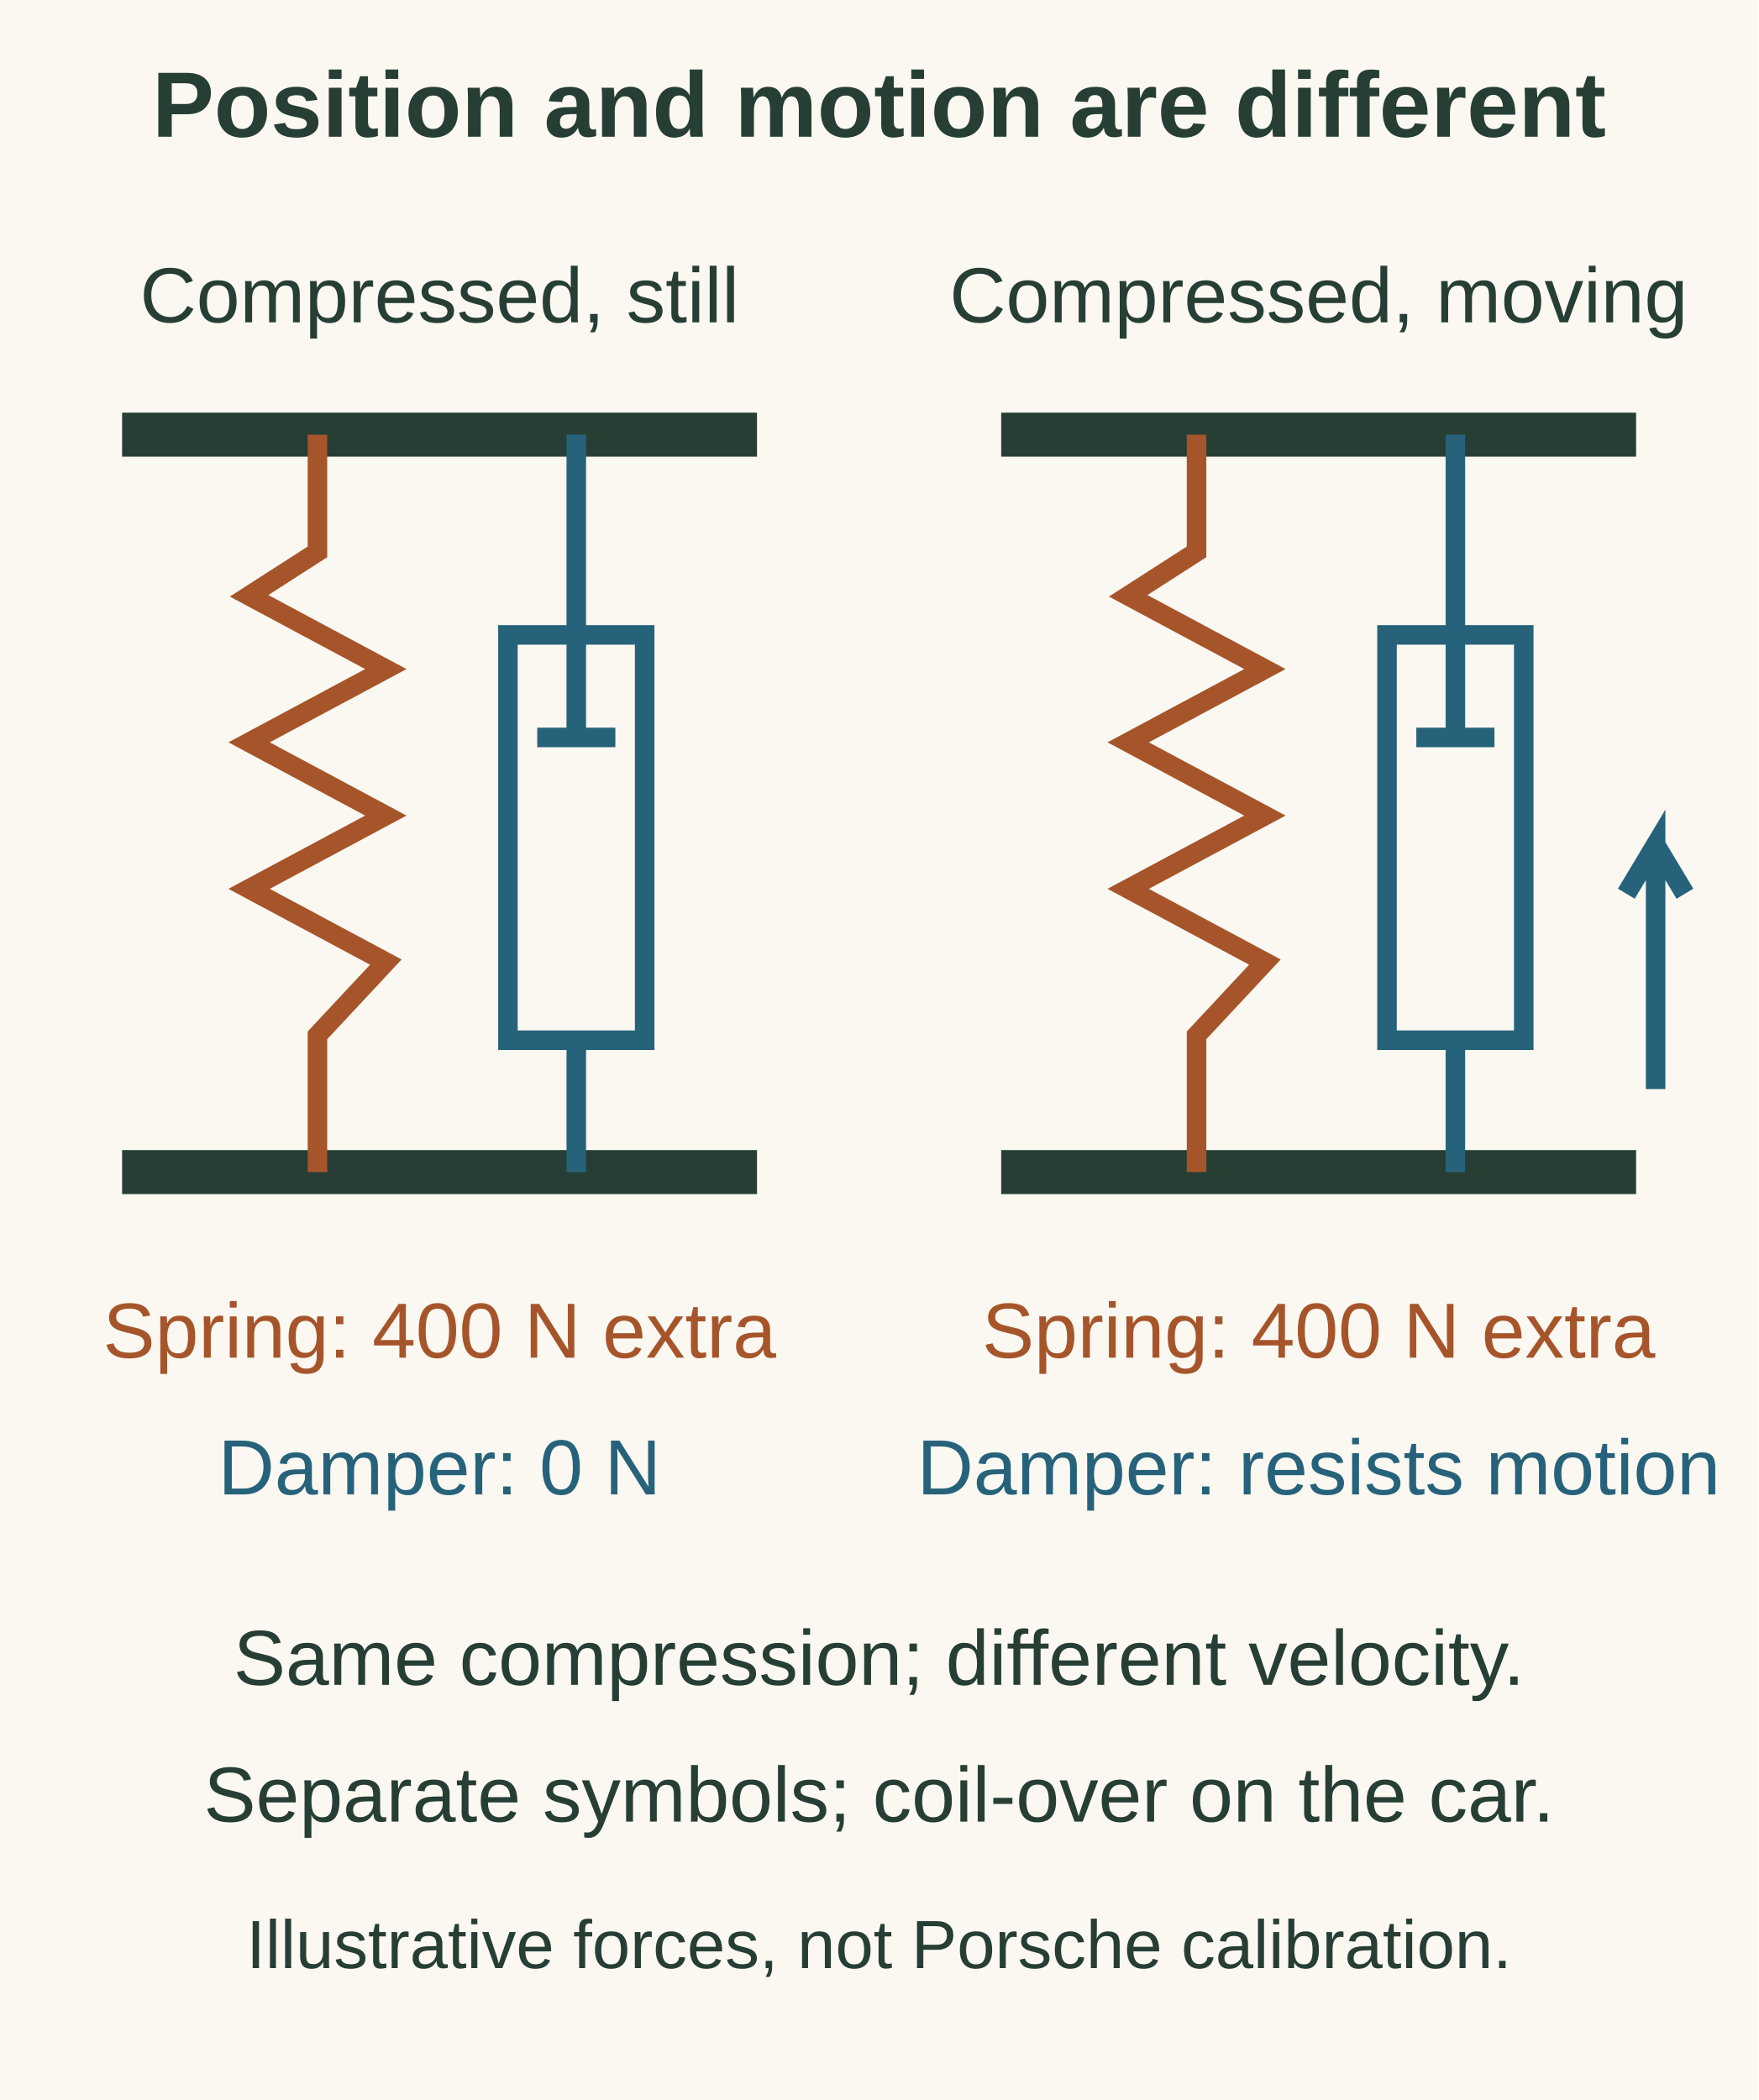
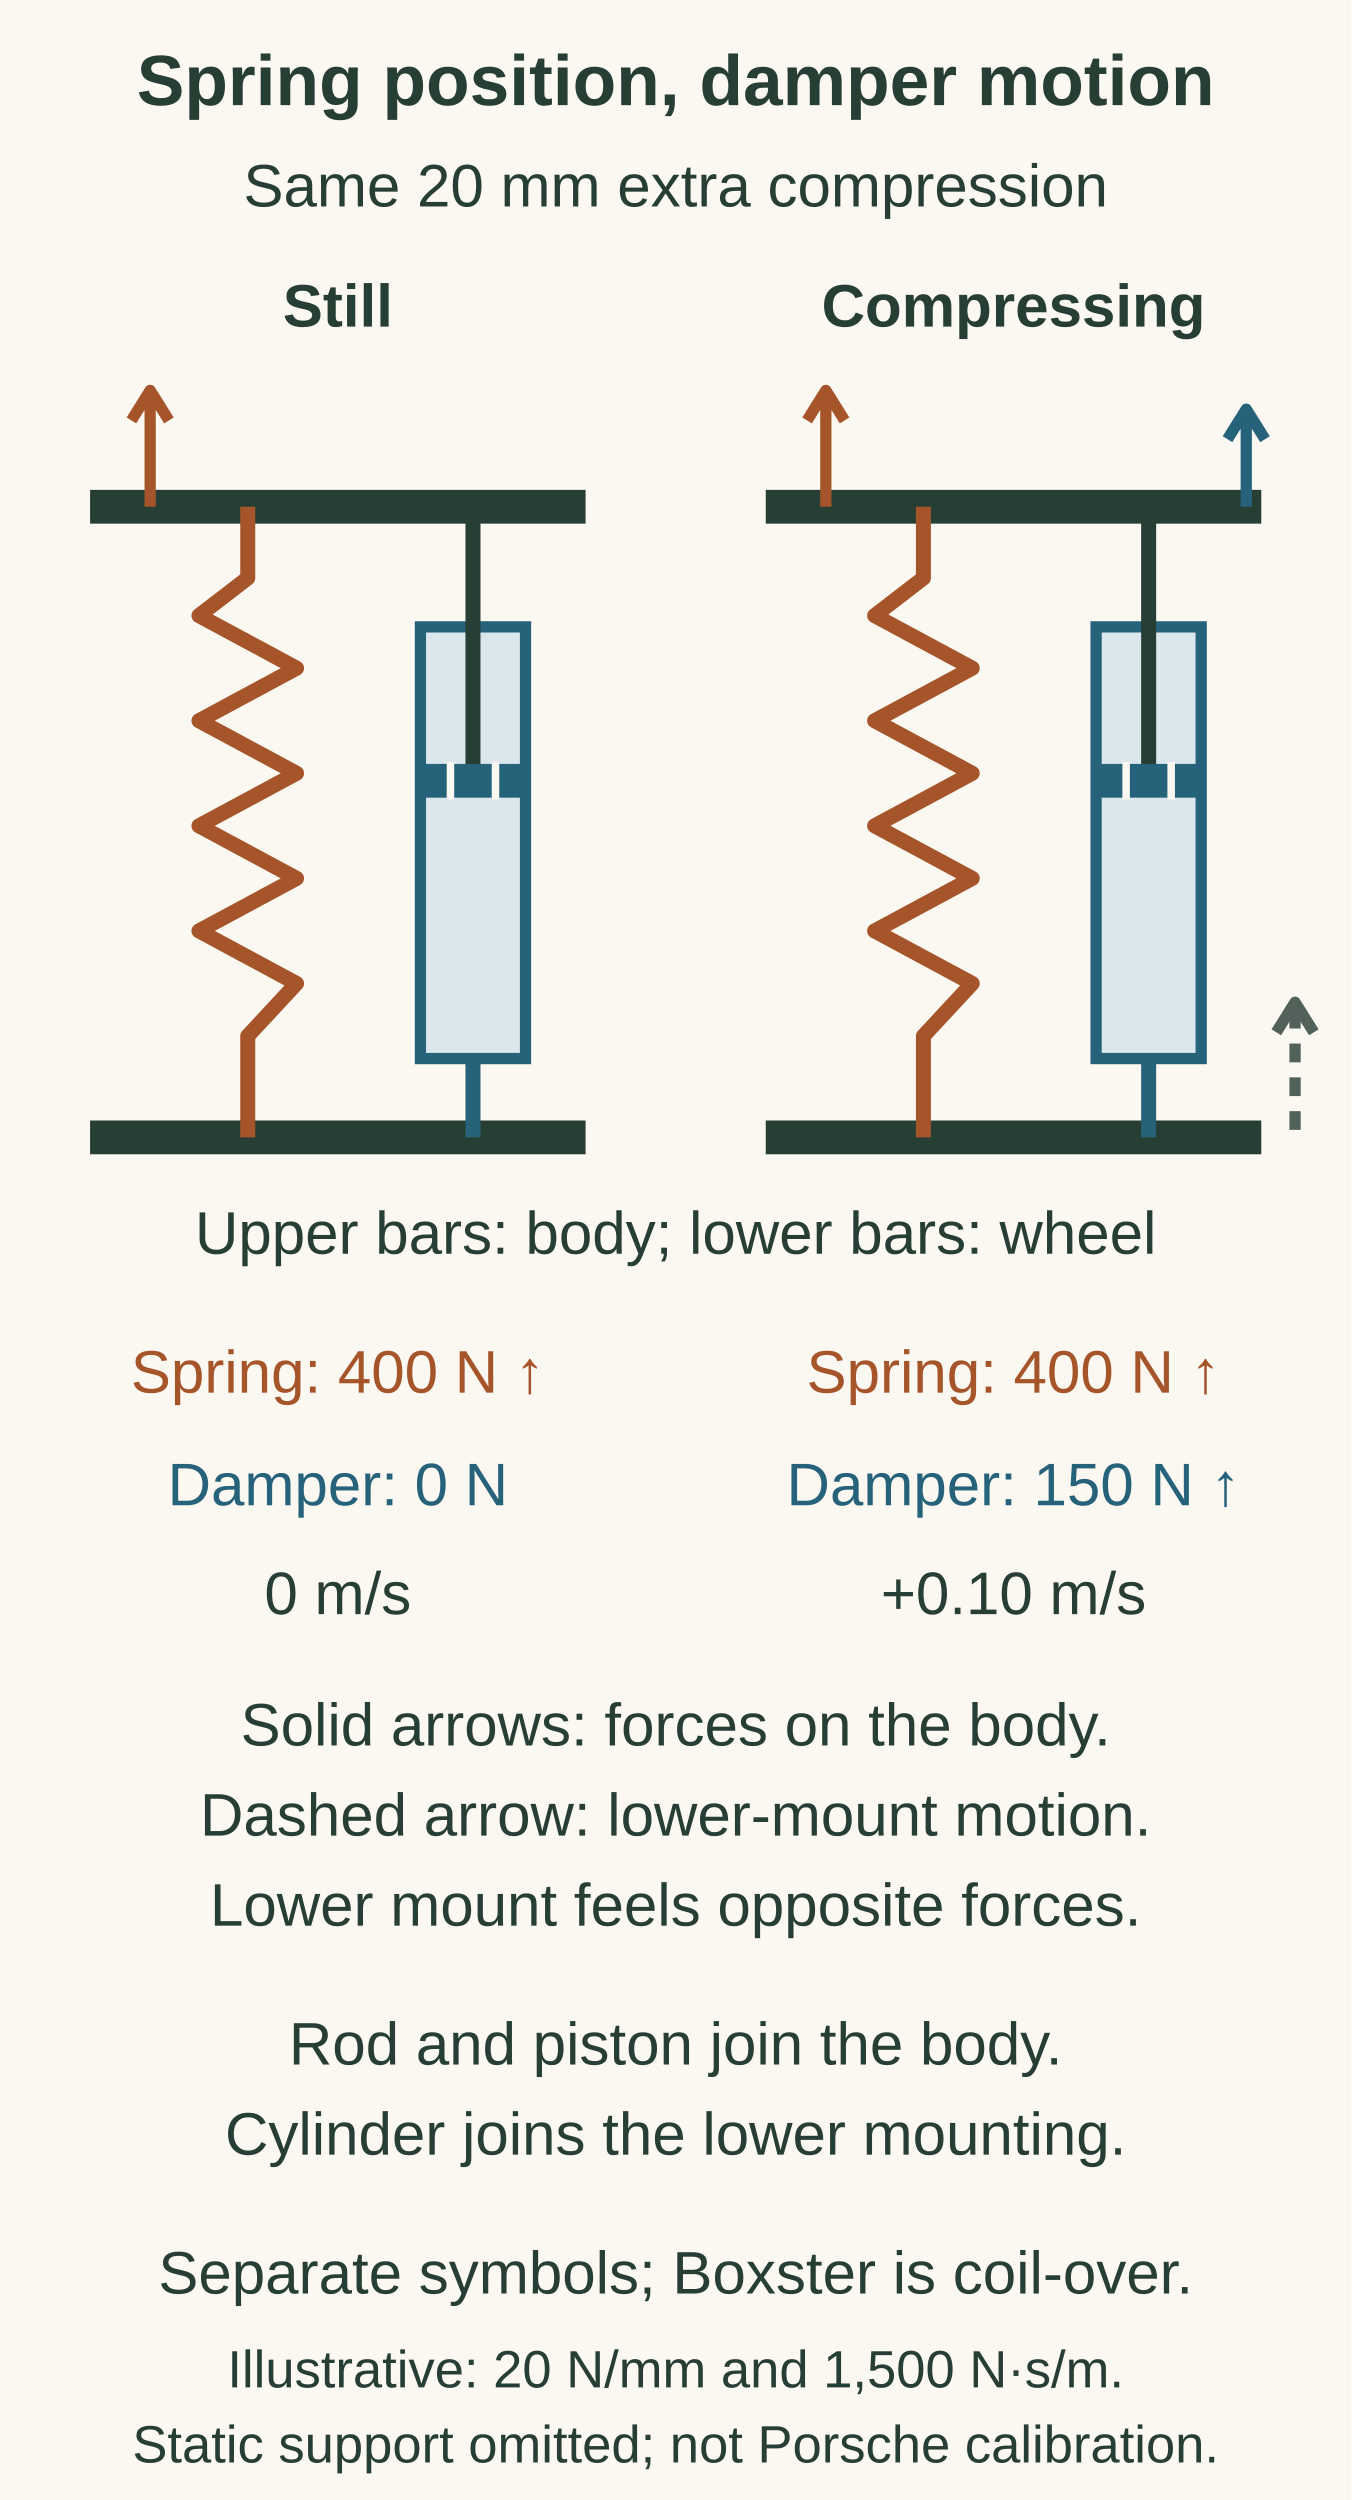
- <svg xmlns="http://www.w3.org/2000/svg" width="360" height="430" viewBox="0 0 360 430" role="img" aria-labelledby="title desc">
-   <rect width="360" height="430" fill="#faf8f1" />
+ <svg xmlns="http://www.w3.org/2000/svg" width="360" height="666" viewBox="0 0 360 666" role="img" aria-labelledby="title desc">
+   <rect width="360" height="666" fill="#faf8f1" />
  <g font-family="Arial,sans-serif" fill="#273e35" text-anchor="middle" font-size="16">
-     <text x="180" y="28" font-size="19" font-weight="bold">Position and motion are different</text>
-     <text x="90" y="66">Compressed, still</text>
-     <text x="270" y="66">Compressed, moving</text>
-     <path d="M25 89H155M205 89H335M25 240H155M205 240H335" stroke="#273e35" stroke-width="9" />
-     <g fill="none" stroke-width="4">
-       <path d="M65 89V113L51 122L79 137L51 152L79 167L51 182L79 197L65 212V240M245 89V113L231 122L259 137L231 152L259 167L231 182L259 197L245 212V240" stroke="#a6552b" />
-       <path d="M118 89V151M110 151H126M118 213V240M298 89V151M290 151H306M298 213V240" stroke="#27627b" />
-       <path d="M104 130H132V213H104ZM284 130H312V213H284Z" stroke="#27627b" />
-       <path d="M339 223V173L333 183M339 173L345 183" stroke="#27627b" />
+     <text x="180" y="28" font-size="19" font-weight="bold">Spring position, damper motion</text>
+     <text x="180" y="55">Same 20 mm extra compression</text>
+     <text x="90" y="87" font-weight="bold">Still</text>
+     <text x="270" y="87" font-weight="bold">Compressing</text>
+     <g fill="none" stroke="#273e35" stroke-width="9">
+       <path d="M24 135H156M204 135H336M24 303H156M204 303H336" />
    </g>
-     <text x="90" y="278" fill="#a6552b">Spring: 400 N extra</text>
-     <text x="270" y="278" fill="#a6552b">Spring: 400 N extra</text>
-     <text x="90" y="306" fill="#27627b">Damper: 0 N</text>
-     <text x="270" y="306" fill="#27627b">Damper: resists motion</text>
-     <text x="180" y="345">Same compression; different velocity.</text>
-     <text x="180" y="373">Separate symbols; coil-over on the car.</text>
-     <text x="180" y="403" font-size="14">Illustrative forces, not Porsche calibration.</text>
+     <g fill="none" stroke="#a6552b" stroke-width="4" stroke-linejoin="round">
+       <path d="M66 135V154L53 164L79 178L53 192L79 206L53 220L79 234L53 248L79 262L66 276V303" />
+       <path d="M246 135V154L233 164L259 178L233 192L259 206L233 220L259 234L233 248L259 262L246 276V303" />
+     </g>
+     <g stroke="#27627b" stroke-width="3">
+       <path d="M112 167H140V282H112ZM292 167H320V282H292Z" fill="#dbe7ed" />
+       <path d="M126 282V303M306 282V303" fill="none" stroke-width="4" />
+     </g>
+     <path d="M126 135V208M306 135V208" stroke="#273e35" stroke-width="4" />
+     <path d="M113 208H139M293 208H319" stroke="#27627b" stroke-width="9" />
+     <path d="M120 203V213M132 203V213M300 203V213M312 203V213" stroke="#faf8f1" stroke-width="2" />
+     <g fill="none" stroke-width="3" stroke-linejoin="round">
+       <path d="M40 135V104M35 112L40 104L45 112M220 135V104M215 112L220 104L225 112" stroke="#a6552b" />
+       <path d="M332 135V109M327 117L332 109L337 117" stroke="#27627b" />
+       <path d="M345 301V267" stroke="#526159" stroke-dasharray="5 4" />
+       <path d="M340 275L345 267L350 275" stroke="#526159" />
+     </g>
+     <text x="180" y="334">Upper bars: body; lower bars: wheel</text>
+     <text x="90" y="371" fill="#a6552b">Spring: 400 N ↑</text>
+     <text x="270" y="371" fill="#a6552b">Spring: 400 N ↑</text>
+     <text x="90" y="401" fill="#27627b">Damper: 0 N</text>
+     <text x="270" y="401" fill="#27627b">Damper: 150 N ↑</text>
+     <text x="90" y="430">0 m/s</text>
+     <text x="270" y="430">+0.10 m/s</text>
+     <text x="180" y="465">Solid arrows: forces on the body.</text>
+     <text x="180" y="489">Dashed arrow: lower-mount motion.</text>
+     <text x="180" y="513">Lower mount feels opposite forces.</text>
+     <text x="180" y="550">Rod and piston join the body.</text>
+     <text x="180" y="574">Cylinder joins the lower mounting.</text>
+     <text x="180" y="611">Separate symbols; Boxster is coil-over.</text>
+     <text x="180" y="636" font-size="14">Illustrative: 20 N/mm and 1,500 N·s/m.</text>
+     <text x="180" y="656" font-size="14">Static support omitted; not Porsche calibration.</text>
  </g>
</svg>
